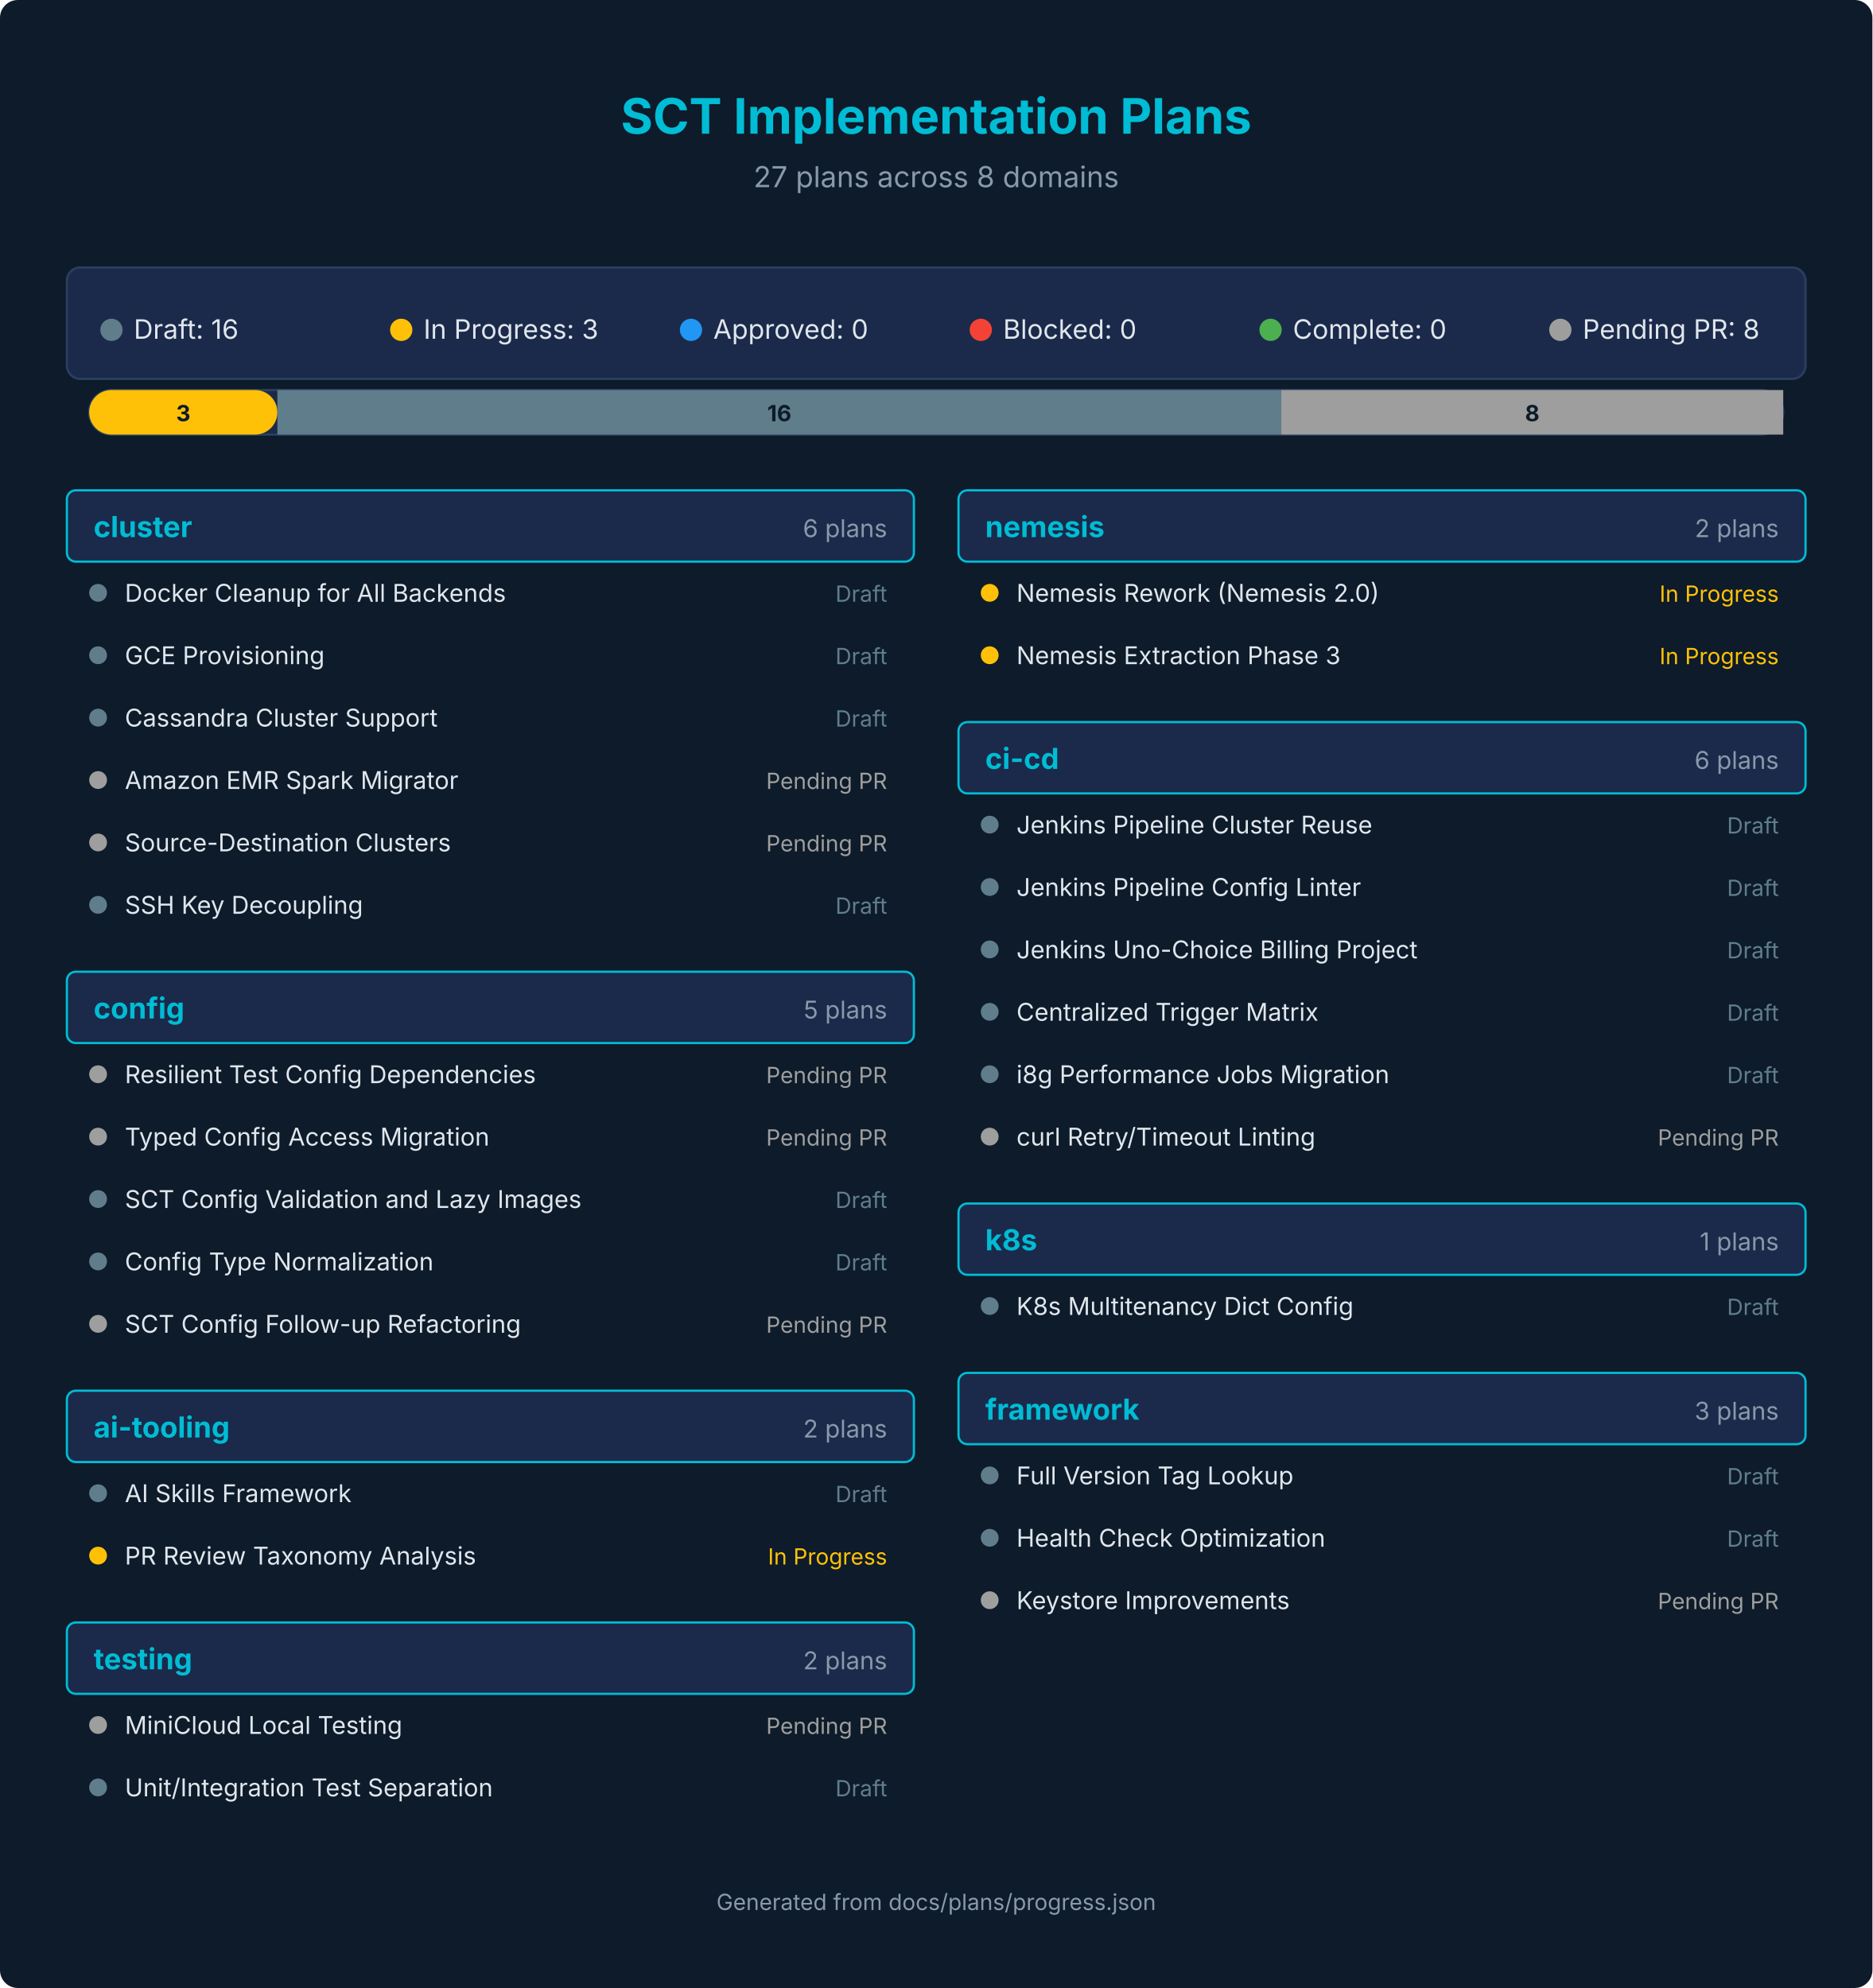
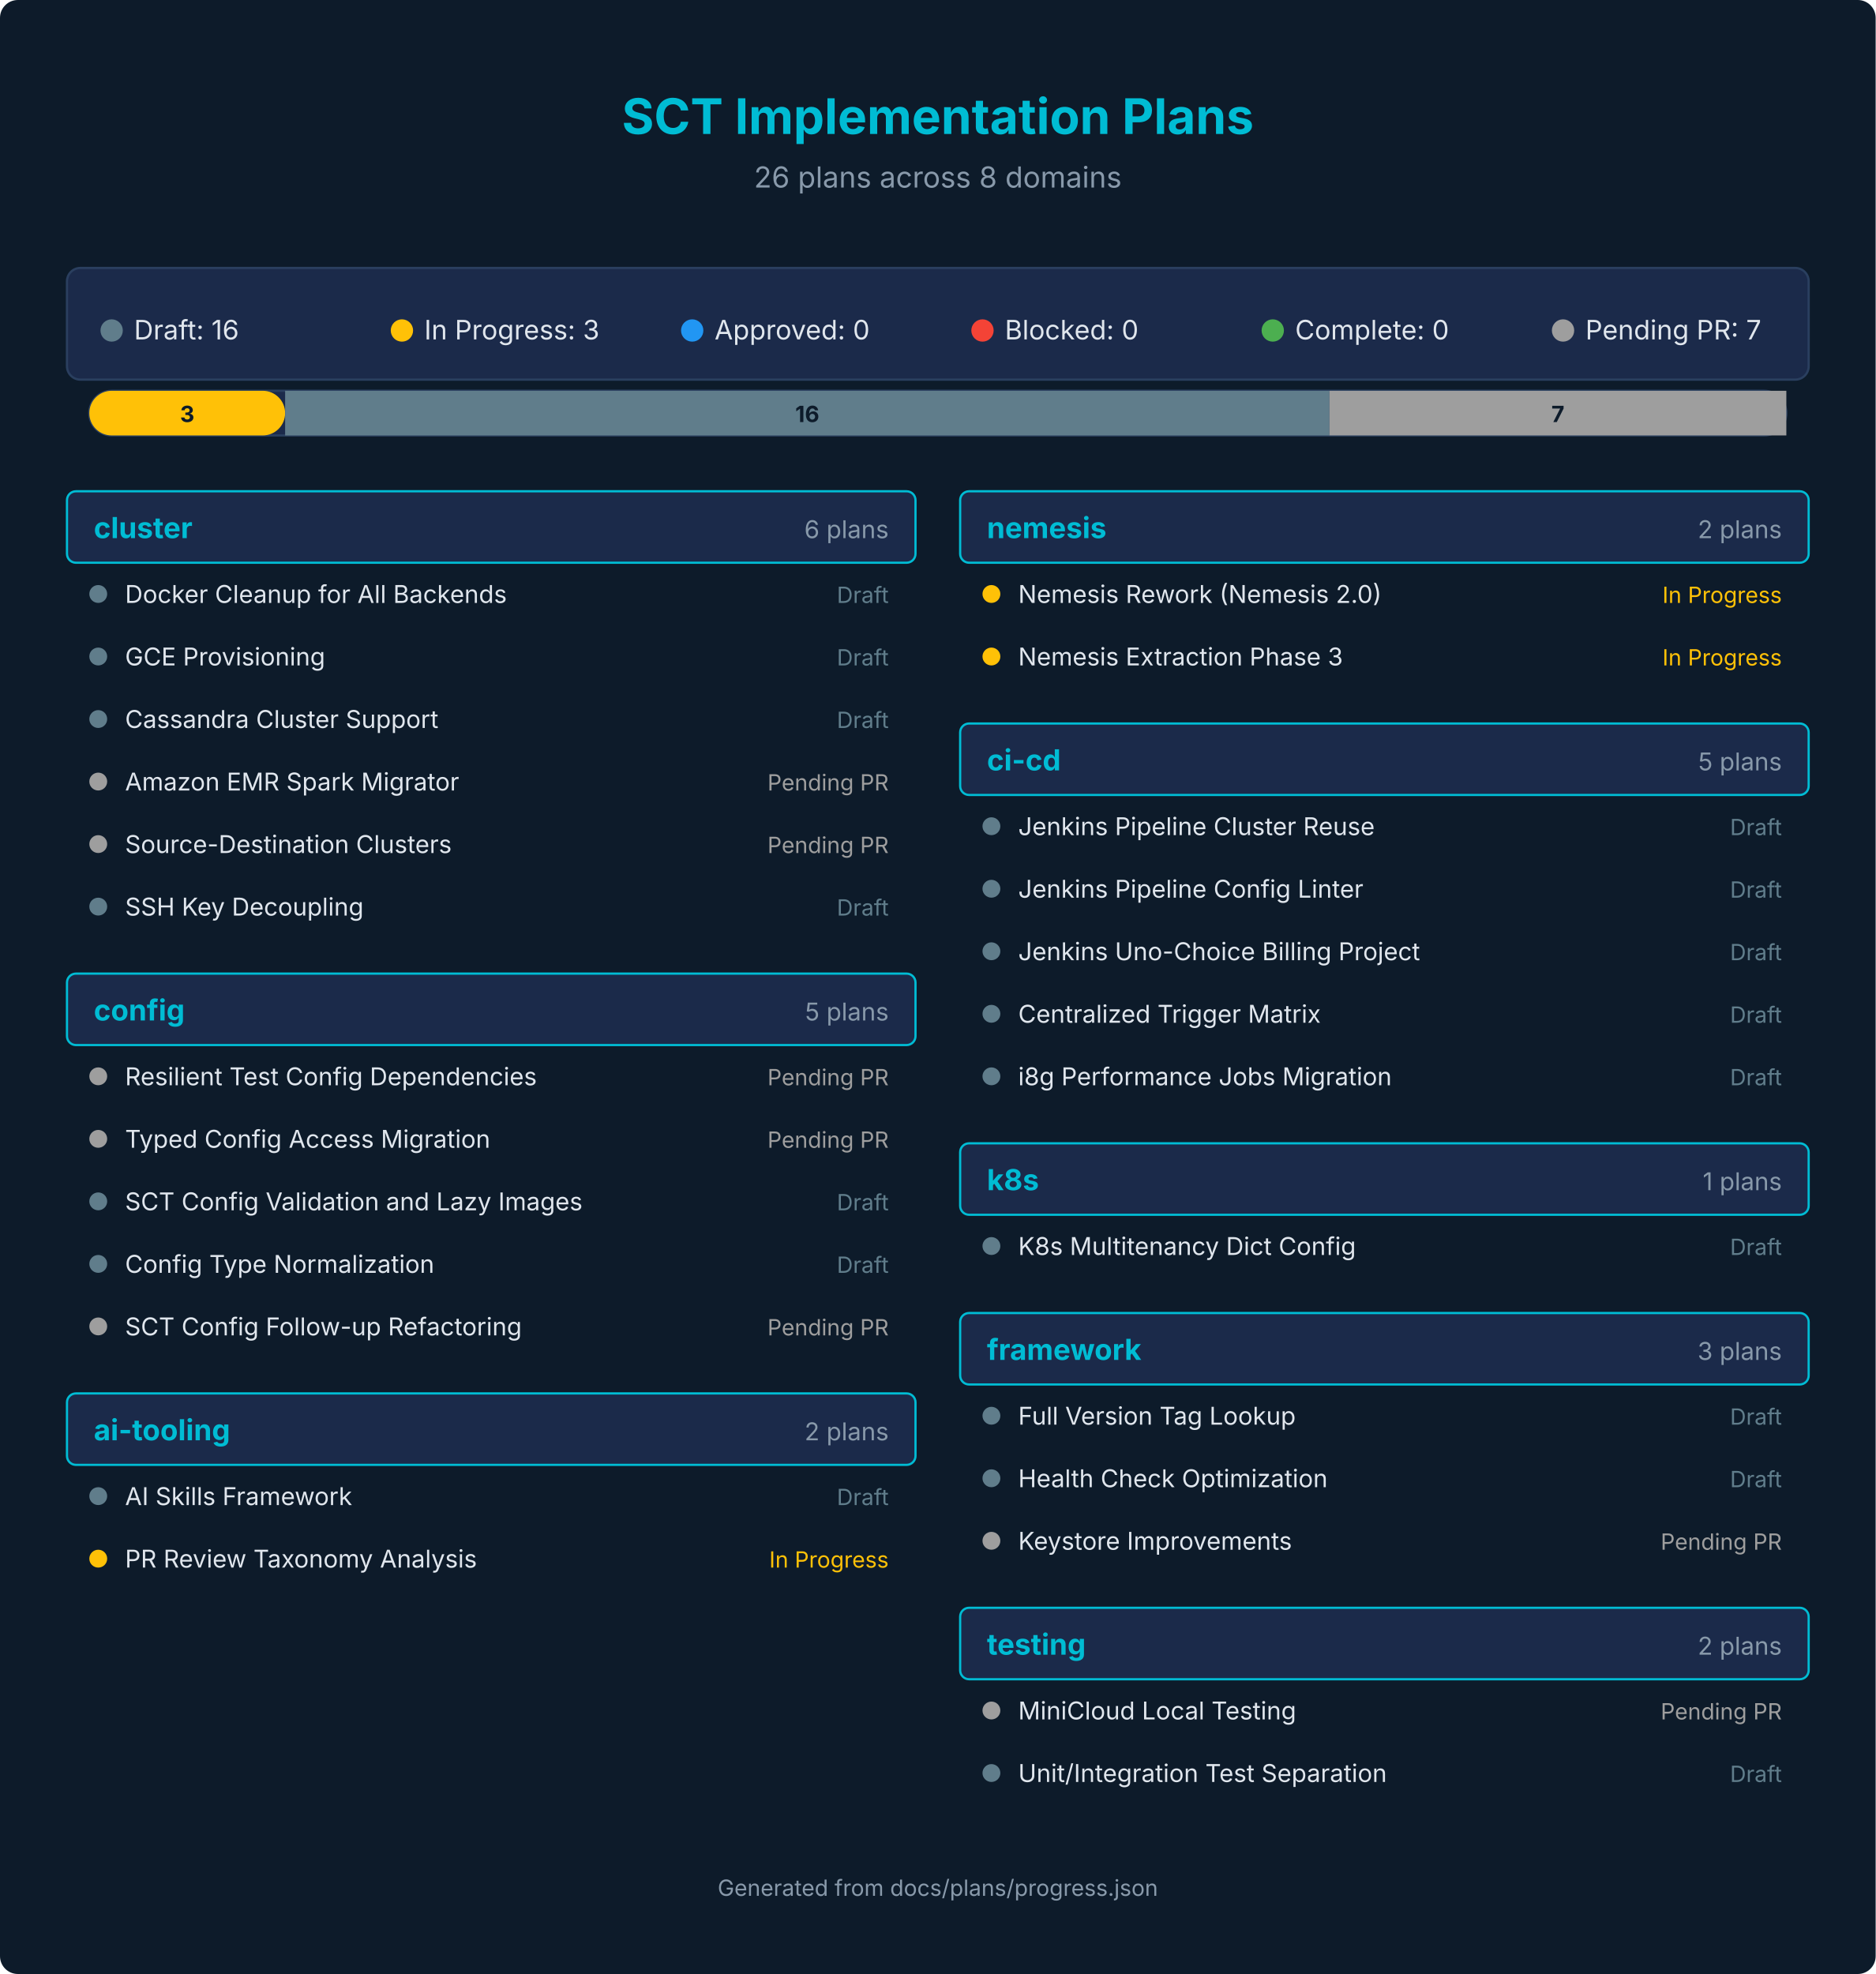
- <svg xmlns="http://www.w3.org/2000/svg" width="840" height="892" viewBox="0 0 840 892">
-   <rect width="840" height="892" fill="#0D1B2A" rx="8" />
+ <svg xmlns="http://www.w3.org/2000/svg" width="840" height="884" viewBox="0 0 840 884">
+   <rect width="840" height="884" fill="#0D1B2A" rx="8" />
  <text x="420" y="60" text-anchor="middle" font-family="system-ui, -apple-system, sans-serif" font-size="22" font-weight="bold" fill="#00BCD4">SCT Implementation Plans</text>
-   <text x="420" y="84" text-anchor="middle" font-family="system-ui, -apple-system, sans-serif" font-size="13" fill="#8899AA">27 plans across 8 domains</text>
+   <text x="420" y="84" text-anchor="middle" font-family="system-ui, -apple-system, sans-serif" font-size="13" fill="#8899AA">26 plans across 8 domains</text>
  <rect x="30" y="120" width="780" height="50" rx="6" fill="#1B2A4A" stroke="#2A3F5F" stroke-width="1" />
  <circle cx="50" cy="148" r="5" fill="#607D8B" />
  <text x="60" y="152" font-family="system-ui, -apple-system, sans-serif" font-size="12" fill="#E0E6ED">Draft: 16</text>
  <circle cx="180" cy="148" r="5" fill="#FFC107" />
  <text x="190" y="152" font-family="system-ui, -apple-system, sans-serif" font-size="12" fill="#E0E6ED">In Progress: 3</text>
  <circle cx="310" cy="148" r="5" fill="#2196F3" />
  <text x="320" y="152" font-family="system-ui, -apple-system, sans-serif" font-size="12" fill="#E0E6ED">Approved: 0</text>
  <circle cx="440" cy="148" r="5" fill="#F44336" />
  <text x="450" y="152" font-family="system-ui, -apple-system, sans-serif" font-size="12" fill="#E0E6ED">Blocked: 0</text>
  <circle cx="570" cy="148" r="5" fill="#4CAF50" />
  <text x="580" y="152" font-family="system-ui, -apple-system, sans-serif" font-size="12" fill="#E0E6ED">Complete: 0</text>
  <circle cx="700" cy="148" r="5" fill="#9E9E9E" />
-   <text x="710" y="152" font-family="system-ui, -apple-system, sans-serif" font-size="12" fill="#E0E6ED">Pending PR: 8</text>
+   <text x="710" y="152" font-family="system-ui, -apple-system, sans-serif" font-size="12" fill="#E0E6ED">Pending PR: 7</text>
  <rect x="40" y="175" width="760" height="20" rx="10" fill="#1B2A4A" stroke="#2A3F5F" stroke-width="1" />
-   <rect x="40" y="175" width="84.444" height="20" rx="10" fill="#FFC107" />
-   <text x="82.222" y="189" text-anchor="middle" font-family="system-ui, -apple-system, sans-serif" font-size="10" font-weight="bold" fill="#0D1B2A">3</text>
-   <rect x="124.444" y="175" width="450.37" height="20" rx="0" fill="#607D8B" />
-   <text x="349.63" y="189" text-anchor="middle" font-family="system-ui, -apple-system, sans-serif" font-size="10" font-weight="bold" fill="#0D1B2A">16</text>
-   <rect x="574.815" y="175" width="225.185" height="20" rx="0" fill="#9E9E9E" />
-   <text x="687.407" y="189" text-anchor="middle" font-family="system-ui, -apple-system, sans-serif" font-size="10" font-weight="bold" fill="#0D1B2A">8</text>
+   <rect x="40" y="175" width="87.692" height="20" rx="10" fill="#FFC107" />
+   <text x="83.846" y="189" text-anchor="middle" font-family="system-ui, -apple-system, sans-serif" font-size="10" font-weight="bold" fill="#0D1B2A">3</text>
+   <rect x="127.692" y="175" width="467.692" height="20" rx="0" fill="#607D8B" />
+   <text x="361.538" y="189" text-anchor="middle" font-family="system-ui, -apple-system, sans-serif" font-size="10" font-weight="bold" fill="#0D1B2A">16</text>
+   <rect x="595.385" y="175" width="204.615" height="20" rx="0" fill="#9E9E9E" />
+   <text x="697.692" y="189" text-anchor="middle" font-family="system-ui, -apple-system, sans-serif" font-size="10" font-weight="bold" fill="#0D1B2A">7</text>
  <rect x="30" y="220" width="380" height="32" rx="4" fill="#1B2A4A" stroke="#00BCD4" stroke-width="1" />
  <text x="42" y="241" font-family="system-ui, -apple-system, sans-serif" font-size="13" font-weight="bold" fill="#00BCD4">cluster</text>
  <text x="398" y="241" text-anchor="end" font-family="system-ui, -apple-system, sans-serif" font-size="11" fill="#8899AA">6 plans</text>
  <circle cx="44" cy="266" r="4" fill="#607D8B" />
  <text x="56" y="270" font-family="system-ui, -apple-system, sans-serif" font-size="11" fill="#E0E6ED">Docker Cleanup for All Backends</text>
  <text x="398" y="270" text-anchor="end" font-family="system-ui, -apple-system, sans-serif" font-size="10" fill="#607D8B">Draft</text>
  <circle cx="44" cy="294" r="4" fill="#607D8B" />
  <text x="56" y="298" font-family="system-ui, -apple-system, sans-serif" font-size="11" fill="#E0E6ED">GCE Provisioning</text>
  <text x="398" y="298" text-anchor="end" font-family="system-ui, -apple-system, sans-serif" font-size="10" fill="#607D8B">Draft</text>
  <circle cx="44" cy="322" r="4" fill="#607D8B" />
  <text x="56" y="326" font-family="system-ui, -apple-system, sans-serif" font-size="11" fill="#E0E6ED">Cassandra Cluster Support</text>
  <text x="398" y="326" text-anchor="end" font-family="system-ui, -apple-system, sans-serif" font-size="10" fill="#607D8B">Draft</text>
  <circle cx="44" cy="350" r="4" fill="#9E9E9E" />
  <text x="56" y="354" font-family="system-ui, -apple-system, sans-serif" font-size="11" fill="#E0E6ED">Amazon EMR Spark Migrator</text>
  <text x="398" y="354" text-anchor="end" font-family="system-ui, -apple-system, sans-serif" font-size="10" fill="#9E9E9E">Pending PR</text>
  <circle cx="44" cy="378" r="4" fill="#9E9E9E" />
  <text x="56" y="382" font-family="system-ui, -apple-system, sans-serif" font-size="11" fill="#E0E6ED">Source-Destination Clusters</text>
  <text x="398" y="382" text-anchor="end" font-family="system-ui, -apple-system, sans-serif" font-size="10" fill="#9E9E9E">Pending PR</text>
  <circle cx="44" cy="406" r="4" fill="#607D8B" />
  <text x="56" y="410" font-family="system-ui, -apple-system, sans-serif" font-size="11" fill="#E0E6ED">SSH Key Decoupling</text>
  <text x="398" y="410" text-anchor="end" font-family="system-ui, -apple-system, sans-serif" font-size="10" fill="#607D8B">Draft</text>
  <rect x="30" y="436" width="380" height="32" rx="4" fill="#1B2A4A" stroke="#00BCD4" stroke-width="1" />
  <text x="42" y="457" font-family="system-ui, -apple-system, sans-serif" font-size="13" font-weight="bold" fill="#00BCD4">config</text>
  <text x="398" y="457" text-anchor="end" font-family="system-ui, -apple-system, sans-serif" font-size="11" fill="#8899AA">5 plans</text>
  <circle cx="44" cy="482" r="4" fill="#9E9E9E" />
  <text x="56" y="486" font-family="system-ui, -apple-system, sans-serif" font-size="11" fill="#E0E6ED">Resilient Test Config Dependencies</text>
  <text x="398" y="486" text-anchor="end" font-family="system-ui, -apple-system, sans-serif" font-size="10" fill="#9E9E9E">Pending PR</text>
  <circle cx="44" cy="510" r="4" fill="#9E9E9E" />
  <text x="56" y="514" font-family="system-ui, -apple-system, sans-serif" font-size="11" fill="#E0E6ED">Typed Config Access Migration</text>
  <text x="398" y="514" text-anchor="end" font-family="system-ui, -apple-system, sans-serif" font-size="10" fill="#9E9E9E">Pending PR</text>
  <circle cx="44" cy="538" r="4" fill="#607D8B" />
  <text x="56" y="542" font-family="system-ui, -apple-system, sans-serif" font-size="11" fill="#E0E6ED">SCT Config Validation and Lazy Images</text>
  <text x="398" y="542" text-anchor="end" font-family="system-ui, -apple-system, sans-serif" font-size="10" fill="#607D8B">Draft</text>
  <circle cx="44" cy="566" r="4" fill="#607D8B" />
  <text x="56" y="570" font-family="system-ui, -apple-system, sans-serif" font-size="11" fill="#E0E6ED">Config Type Normalization</text>
  <text x="398" y="570" text-anchor="end" font-family="system-ui, -apple-system, sans-serif" font-size="10" fill="#607D8B">Draft</text>
  <circle cx="44" cy="594" r="4" fill="#9E9E9E" />
  <text x="56" y="598" font-family="system-ui, -apple-system, sans-serif" font-size="11" fill="#E0E6ED">SCT Config Follow-up Refactoring</text>
  <text x="398" y="598" text-anchor="end" font-family="system-ui, -apple-system, sans-serif" font-size="10" fill="#9E9E9E">Pending PR</text>
  <rect x="30" y="624" width="380" height="32" rx="4" fill="#1B2A4A" stroke="#00BCD4" stroke-width="1" />
  <text x="42" y="645" font-family="system-ui, -apple-system, sans-serif" font-size="13" font-weight="bold" fill="#00BCD4">ai-tooling</text>
  <text x="398" y="645" text-anchor="end" font-family="system-ui, -apple-system, sans-serif" font-size="11" fill="#8899AA">2 plans</text>
  <circle cx="44" cy="670" r="4" fill="#607D8B" />
  <text x="56" y="674" font-family="system-ui, -apple-system, sans-serif" font-size="11" fill="#E0E6ED">AI Skills Framework</text>
  <text x="398" y="674" text-anchor="end" font-family="system-ui, -apple-system, sans-serif" font-size="10" fill="#607D8B">Draft</text>
  <circle cx="44" cy="698" r="4" fill="#FFC107" />
  <text x="56" y="702" font-family="system-ui, -apple-system, sans-serif" font-size="11" fill="#E0E6ED">PR Review Taxonomy Analysis</text>
  <text x="398" y="702" text-anchor="end" font-family="system-ui, -apple-system, sans-serif" font-size="10" fill="#FFC107">In Progress</text>
-   <rect x="30" y="728" width="380" height="32" rx="4" fill="#1B2A4A" stroke="#00BCD4" stroke-width="1" />
-   <text x="42" y="749" font-family="system-ui, -apple-system, sans-serif" font-size="13" font-weight="bold" fill="#00BCD4">testing</text>
-   <text x="398" y="749" text-anchor="end" font-family="system-ui, -apple-system, sans-serif" font-size="11" fill="#8899AA">2 plans</text>
-   <circle cx="44" cy="774" r="4" fill="#9E9E9E" />
-   <text x="56" y="778" font-family="system-ui, -apple-system, sans-serif" font-size="11" fill="#E0E6ED">MiniCloud Local Testing</text>
-   <text x="398" y="778" text-anchor="end" font-family="system-ui, -apple-system, sans-serif" font-size="10" fill="#9E9E9E">Pending PR</text>
-   <circle cx="44" cy="802" r="4" fill="#607D8B" />
-   <text x="56" y="806" font-family="system-ui, -apple-system, sans-serif" font-size="11" fill="#E0E6ED">Unit/Integration Test Separation</text>
-   <text x="398" y="806" text-anchor="end" font-family="system-ui, -apple-system, sans-serif" font-size="10" fill="#607D8B">Draft</text>
  <rect x="430" y="220" width="380" height="32" rx="4" fill="#1B2A4A" stroke="#00BCD4" stroke-width="1" />
  <text x="442" y="241" font-family="system-ui, -apple-system, sans-serif" font-size="13" font-weight="bold" fill="#00BCD4">nemesis</text>
  <text x="798" y="241" text-anchor="end" font-family="system-ui, -apple-system, sans-serif" font-size="11" fill="#8899AA">2 plans</text>
  <circle cx="444" cy="266" r="4" fill="#FFC107" />
  <text x="456" y="270" font-family="system-ui, -apple-system, sans-serif" font-size="11" fill="#E0E6ED">Nemesis Rework (Nemesis 2.0)</text>
  <text x="798" y="270" text-anchor="end" font-family="system-ui, -apple-system, sans-serif" font-size="10" fill="#FFC107">In Progress</text>
  <circle cx="444" cy="294" r="4" fill="#FFC107" />
  <text x="456" y="298" font-family="system-ui, -apple-system, sans-serif" font-size="11" fill="#E0E6ED">Nemesis Extraction Phase 3</text>
  <text x="798" y="298" text-anchor="end" font-family="system-ui, -apple-system, sans-serif" font-size="10" fill="#FFC107">In Progress</text>
  <rect x="430" y="324" width="380" height="32" rx="4" fill="#1B2A4A" stroke="#00BCD4" stroke-width="1" />
  <text x="442" y="345" font-family="system-ui, -apple-system, sans-serif" font-size="13" font-weight="bold" fill="#00BCD4">ci-cd</text>
-   <text x="798" y="345" text-anchor="end" font-family="system-ui, -apple-system, sans-serif" font-size="11" fill="#8899AA">6 plans</text>
+   <text x="798" y="345" text-anchor="end" font-family="system-ui, -apple-system, sans-serif" font-size="11" fill="#8899AA">5 plans</text>
  <circle cx="444" cy="370" r="4" fill="#607D8B" />
  <text x="456" y="374" font-family="system-ui, -apple-system, sans-serif" font-size="11" fill="#E0E6ED">Jenkins Pipeline Cluster Reuse</text>
  <text x="798" y="374" text-anchor="end" font-family="system-ui, -apple-system, sans-serif" font-size="10" fill="#607D8B">Draft</text>
  <circle cx="444" cy="398" r="4" fill="#607D8B" />
  <text x="456" y="402" font-family="system-ui, -apple-system, sans-serif" font-size="11" fill="#E0E6ED">Jenkins Pipeline Config Linter</text>
  <text x="798" y="402" text-anchor="end" font-family="system-ui, -apple-system, sans-serif" font-size="10" fill="#607D8B">Draft</text>
  <circle cx="444" cy="426" r="4" fill="#607D8B" />
  <text x="456" y="430" font-family="system-ui, -apple-system, sans-serif" font-size="11" fill="#E0E6ED">Jenkins Uno-Choice Billing Project</text>
  <text x="798" y="430" text-anchor="end" font-family="system-ui, -apple-system, sans-serif" font-size="10" fill="#607D8B">Draft</text>
  <circle cx="444" cy="454" r="4" fill="#607D8B" />
  <text x="456" y="458" font-family="system-ui, -apple-system, sans-serif" font-size="11" fill="#E0E6ED">Centralized Trigger Matrix</text>
  <text x="798" y="458" text-anchor="end" font-family="system-ui, -apple-system, sans-serif" font-size="10" fill="#607D8B">Draft</text>
  <circle cx="444" cy="482" r="4" fill="#607D8B" />
  <text x="456" y="486" font-family="system-ui, -apple-system, sans-serif" font-size="11" fill="#E0E6ED">i8g Performance Jobs Migration</text>
  <text x="798" y="486" text-anchor="end" font-family="system-ui, -apple-system, sans-serif" font-size="10" fill="#607D8B">Draft</text>
-   <circle cx="444" cy="510" r="4" fill="#9E9E9E" />
-   <text x="456" y="514" font-family="system-ui, -apple-system, sans-serif" font-size="11" fill="#E0E6ED">curl Retry/Timeout Linting</text>
-   <text x="798" y="514" text-anchor="end" font-family="system-ui, -apple-system, sans-serif" font-size="10" fill="#9E9E9E">Pending PR</text>
-   <rect x="430" y="540" width="380" height="32" rx="4" fill="#1B2A4A" stroke="#00BCD4" stroke-width="1" />
-   <text x="442" y="561" font-family="system-ui, -apple-system, sans-serif" font-size="13" font-weight="bold" fill="#00BCD4">k8s</text>
-   <text x="798" y="561" text-anchor="end" font-family="system-ui, -apple-system, sans-serif" font-size="11" fill="#8899AA">1 plans</text>
-   <circle cx="444" cy="586" r="4" fill="#607D8B" />
-   <text x="456" y="590" font-family="system-ui, -apple-system, sans-serif" font-size="11" fill="#E0E6ED">K8s Multitenancy Dict Config</text>
-   <text x="798" y="590" text-anchor="end" font-family="system-ui, -apple-system, sans-serif" font-size="10" fill="#607D8B">Draft</text>
-   <rect x="430" y="616" width="380" height="32" rx="4" fill="#1B2A4A" stroke="#00BCD4" stroke-width="1" />
-   <text x="442" y="637" font-family="system-ui, -apple-system, sans-serif" font-size="13" font-weight="bold" fill="#00BCD4">framework</text>
-   <text x="798" y="637" text-anchor="end" font-family="system-ui, -apple-system, sans-serif" font-size="11" fill="#8899AA">3 plans</text>
+   <rect x="430" y="512" width="380" height="32" rx="4" fill="#1B2A4A" stroke="#00BCD4" stroke-width="1" />
+   <text x="442" y="533" font-family="system-ui, -apple-system, sans-serif" font-size="13" font-weight="bold" fill="#00BCD4">k8s</text>
+   <text x="798" y="533" text-anchor="end" font-family="system-ui, -apple-system, sans-serif" font-size="11" fill="#8899AA">1 plans</text>
+   <circle cx="444" cy="558" r="4" fill="#607D8B" />
+   <text x="456" y="562" font-family="system-ui, -apple-system, sans-serif" font-size="11" fill="#E0E6ED">K8s Multitenancy Dict Config</text>
+   <text x="798" y="562" text-anchor="end" font-family="system-ui, -apple-system, sans-serif" font-size="10" fill="#607D8B">Draft</text>
+   <rect x="430" y="588" width="380" height="32" rx="4" fill="#1B2A4A" stroke="#00BCD4" stroke-width="1" />
+   <text x="442" y="609" font-family="system-ui, -apple-system, sans-serif" font-size="13" font-weight="bold" fill="#00BCD4">framework</text>
+   <text x="798" y="609" text-anchor="end" font-family="system-ui, -apple-system, sans-serif" font-size="11" fill="#8899AA">3 plans</text>
+   <circle cx="444" cy="634" r="4" fill="#607D8B" />
+   <text x="456" y="638" font-family="system-ui, -apple-system, sans-serif" font-size="11" fill="#E0E6ED">Full Version Tag Lookup</text>
+   <text x="798" y="638" text-anchor="end" font-family="system-ui, -apple-system, sans-serif" font-size="10" fill="#607D8B">Draft</text>
  <circle cx="444" cy="662" r="4" fill="#607D8B" />
-   <text x="456" y="666" font-family="system-ui, -apple-system, sans-serif" font-size="11" fill="#E0E6ED">Full Version Tag Lookup</text>
+   <text x="456" y="666" font-family="system-ui, -apple-system, sans-serif" font-size="11" fill="#E0E6ED">Health Check Optimization</text>
  <text x="798" y="666" text-anchor="end" font-family="system-ui, -apple-system, sans-serif" font-size="10" fill="#607D8B">Draft</text>
-   <circle cx="444" cy="690" r="4" fill="#607D8B" />
-   <text x="456" y="694" font-family="system-ui, -apple-system, sans-serif" font-size="11" fill="#E0E6ED">Health Check Optimization</text>
-   <text x="798" y="694" text-anchor="end" font-family="system-ui, -apple-system, sans-serif" font-size="10" fill="#607D8B">Draft</text>
-   <circle cx="444" cy="718" r="4" fill="#9E9E9E" />
-   <text x="456" y="722" font-family="system-ui, -apple-system, sans-serif" font-size="11" fill="#E0E6ED">Keystore Improvements</text>
-   <text x="798" y="722" text-anchor="end" font-family="system-ui, -apple-system, sans-serif" font-size="10" fill="#9E9E9E">Pending PR</text>
-   <text x="420" y="857" text-anchor="middle" font-family="system-ui, -apple-system, sans-serif" font-size="10" fill="#8899AA">Generated from docs/plans/progress.json</text>
+   <circle cx="444" cy="690" r="4" fill="#9E9E9E" />
+   <text x="456" y="694" font-family="system-ui, -apple-system, sans-serif" font-size="11" fill="#E0E6ED">Keystore Improvements</text>
+   <text x="798" y="694" text-anchor="end" font-family="system-ui, -apple-system, sans-serif" font-size="10" fill="#9E9E9E">Pending PR</text>
+   <rect x="430" y="720" width="380" height="32" rx="4" fill="#1B2A4A" stroke="#00BCD4" stroke-width="1" />
+   <text x="442" y="741" font-family="system-ui, -apple-system, sans-serif" font-size="13" font-weight="bold" fill="#00BCD4">testing</text>
+   <text x="798" y="741" text-anchor="end" font-family="system-ui, -apple-system, sans-serif" font-size="11" fill="#8899AA">2 plans</text>
+   <circle cx="444" cy="766" r="4" fill="#9E9E9E" />
+   <text x="456" y="770" font-family="system-ui, -apple-system, sans-serif" font-size="11" fill="#E0E6ED">MiniCloud Local Testing</text>
+   <text x="798" y="770" text-anchor="end" font-family="system-ui, -apple-system, sans-serif" font-size="10" fill="#9E9E9E">Pending PR</text>
+   <circle cx="444" cy="794" r="4" fill="#607D8B" />
+   <text x="456" y="798" font-family="system-ui, -apple-system, sans-serif" font-size="11" fill="#E0E6ED">Unit/Integration Test Separation</text>
+   <text x="798" y="798" text-anchor="end" font-family="system-ui, -apple-system, sans-serif" font-size="10" fill="#607D8B">Draft</text>
+   <text x="420" y="849" text-anchor="middle" font-family="system-ui, -apple-system, sans-serif" font-size="10" fill="#8899AA">Generated from docs/plans/progress.json</text>
</svg>
